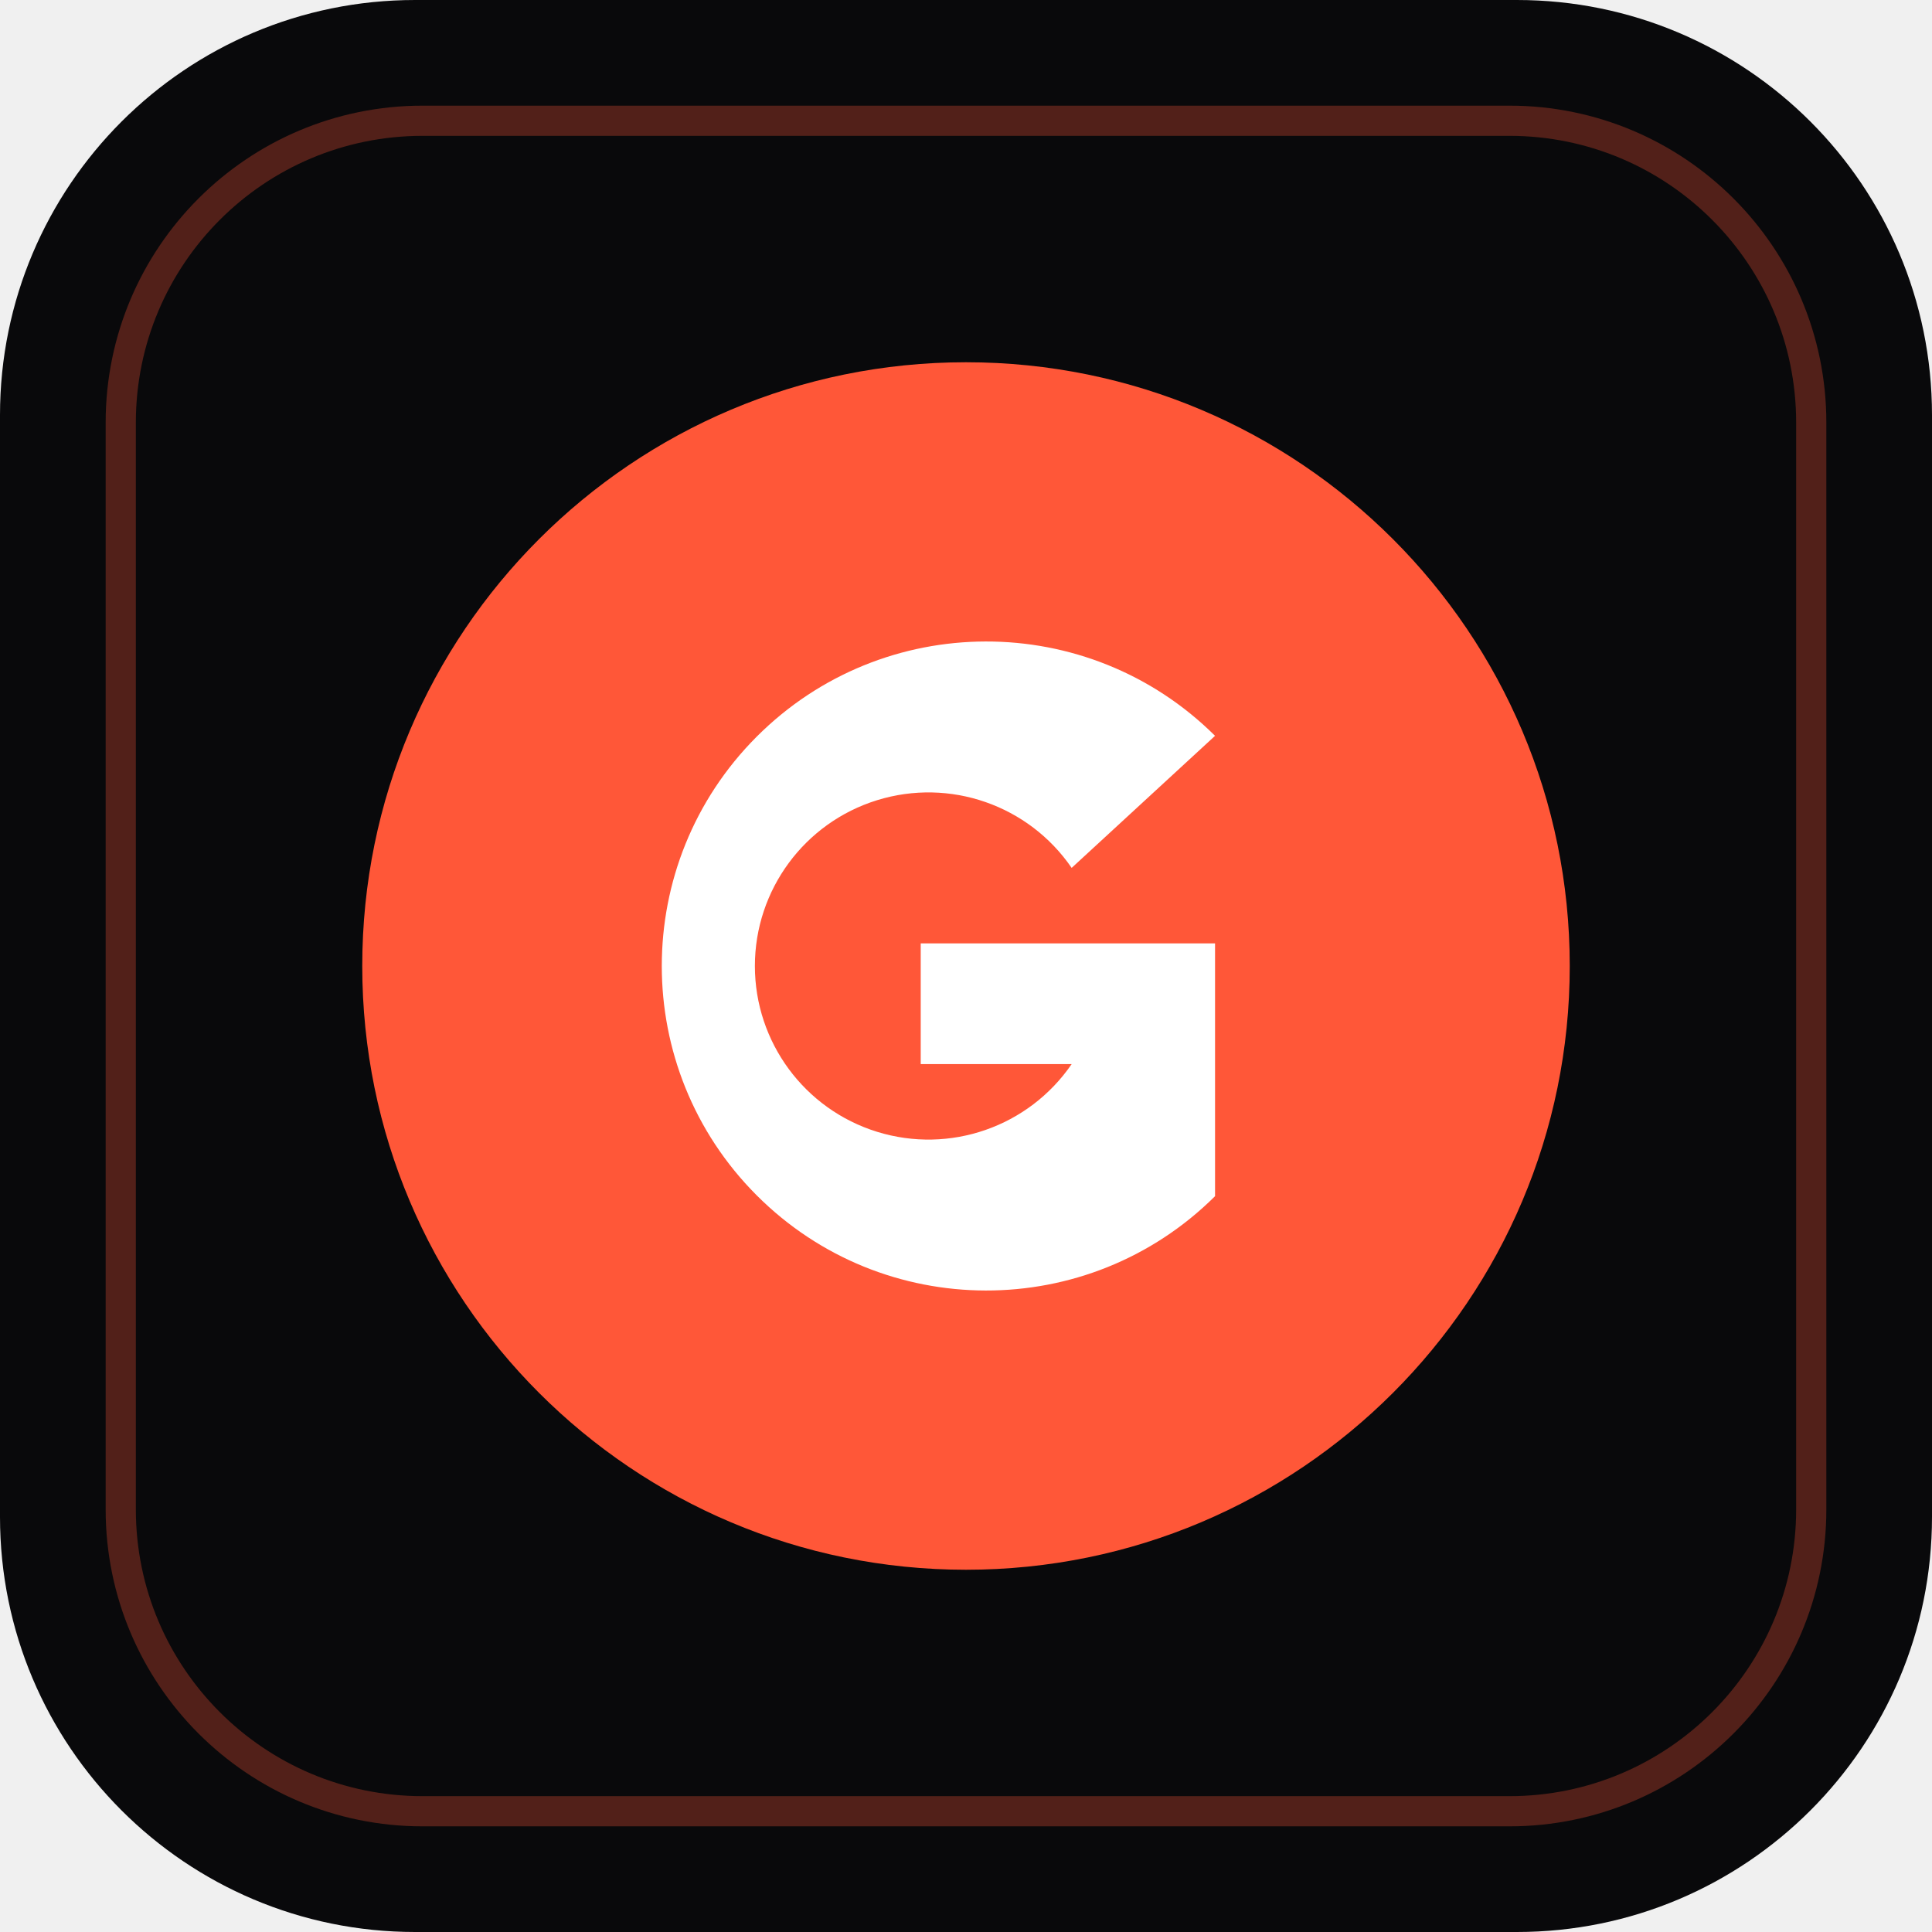
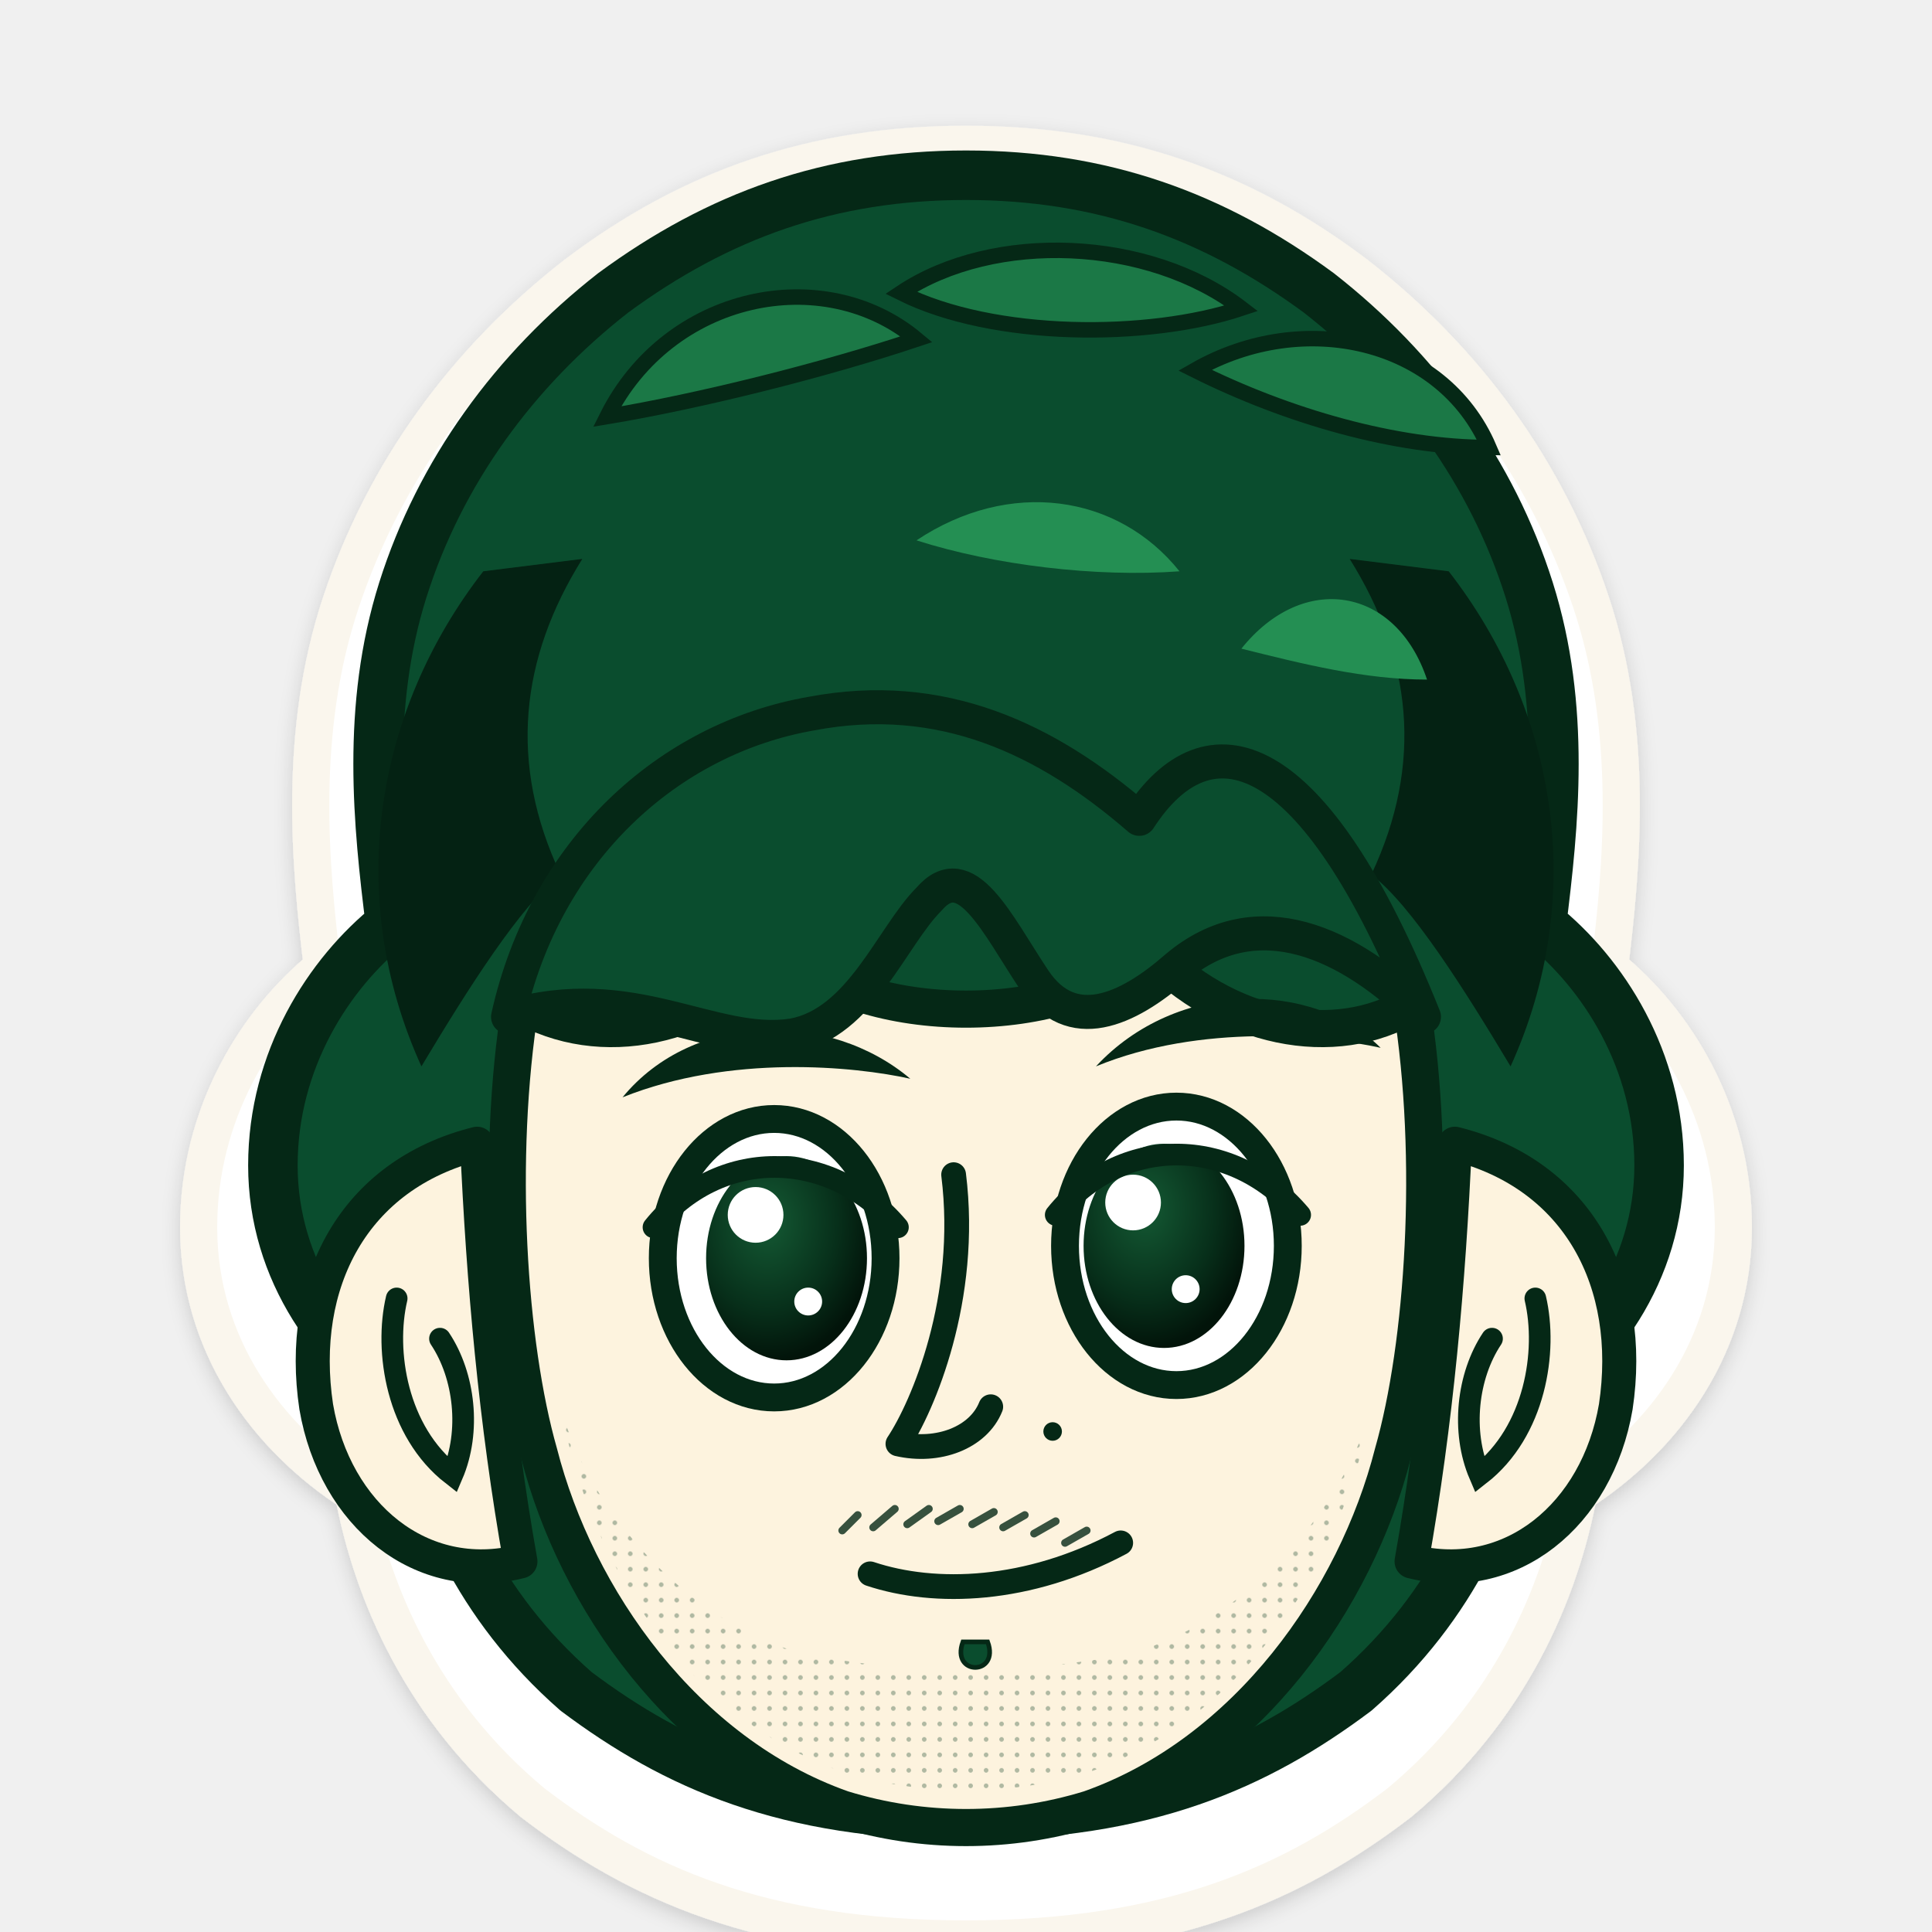
<svg xmlns="http://www.w3.org/2000/svg" viewBox="0 0 512 512" width="512" height="512">
-   <rect width="512" height="512" rx="110" fill="#09090b" />
-   <rect x="32" y="32" width="448" height="448" rx="80" fill="none" stroke="#FF5738" stroke-width="8" opacity="0.3" />
-   <circle cx="256" cy="256" r="160" fill="#FF5738" />
-   <path d="M 322 195 A 86 86 0 1 0 322 317 L 322 250 L 244 250 L 244 282 L 284 282 A 46 46 0 1 1 284 230 Z" fill="#ffffff" />
+   <defs>
+     <pattern id="stipple" x="0" y="0" width="5" height="5" patternUnits="userSpaceOnUse">
+       <circle cx="2.5" cy="2.5" r="0.75" fill="#0A3C23" opacity="0.32" />
+     </pattern>
+     <radialGradient id="irisGrad" cx="38%" cy="32%" r="68%">
+       <stop offset="0%" stop-color="#145A34" />
+       <stop offset="65%" stop-color="#072F1A" />
+       <stop offset="100%" stop-color="#02140A" />
+     </radialGradient>
+     <filter id="softGlow" x="-10%" y="-10%" width="120%" height="120%">
+       <feDropShadow dx="0" dy="2" stdDeviation="3" flood-color="#000000" flood-opacity="0.15" />
+     </filter>
+   </defs>
+   <g id="mascot-root" transform="translate(256, 258) scale(0.82) translate(-256, -280)">
+     <path d="       M 256, 12       C 305, 12 345, 26 382, 54       C 418, 82 444, 118 458, 160       C 472, 202 468, 245 464, 278       C 485, 295 504, 325 504, 362       C 504, 400 482, 430 454, 448       C 448, 480 432, 518 396, 548       C 362, 574 322, 592 256, 592       C 190, 592 150, 574 116, 548       C 80, 518 64, 480 58, 448       C 30, 430 8, 400 8, 362       C 8, 325 27, 295 48, 278       C 44, 245 40, 202 54, 160       C 68, 118 94, 82 130, 54       C 167, 26 207, 12 256, 12 Z" fill="#FFFFFF" stroke="#FAF6ED" stroke-width="12" stroke-linejoin="round" filter="url(#softGlow)" />
+     <path d="       M 256, 22       C 300, 22 336, 35 370, 60       C 402, 85 426, 118 438, 156       C 450, 194 446, 232 442, 264       C 462, 280 480, 308 480, 342       C 480, 376 460, 404 434, 420       C 428, 450 414, 484 382, 512       C 350, 536 314, 552 256, 552       C 198, 552 162, 536 130, 512       C 98, 484 84, 450 78, 420       C 52, 404 32, 376 32, 342       C 32, 308 50, 280 70, 264       C 66, 232 62, 194 74, 156       C 86, 118 110, 85 142, 60       C 176, 35 212, 22 256, 22 Z" fill="#0A4D2E" stroke="#052816" stroke-width="16" stroke-linejoin="round" />
+     <path d="M 100, 150 C 65, 195 55, 255 80, 310 C 95, 285 112, 258 125, 248 C 108, 212 112, 178 132, 146 Z" fill="#042213" />
+     <path d="M 412, 150 C 447, 195 457, 255 432, 310 C 417, 285 400, 258 387, 248 C 404, 212 400, 178 380, 146 Z" fill="#042213" />
+     <path d="M 98, 335 C 58, 345 40, 380 46, 420 C 52, 455 80, 478 112, 470 C 104, 425 100, 380 98, 335 Z" fill="#FDF3DE" stroke="#052816" stroke-width="11" stroke-linejoin="round" />
+     <path d="M 72, 385 C 68, 402 72, 428 90, 442 C 96, 428 94, 410 86, 398" fill="none" stroke="#052816" stroke-width="7" stroke-linecap="round" />
+     <path d="M 414, 335 C 454, 345 472, 380 466, 420 C 460, 455 432, 478 400, 470 C 408, 425 412, 380 414, 335 Z" fill="#FDF3DE" stroke="#052816" stroke-width="11" stroke-linejoin="round" />
+     <path d="M 440, 385 C 444, 402 440, 428 422, 442 C 416, 428 418, 410 426, 398" fill="none" stroke="#052816" stroke-width="7" stroke-linecap="round" />
+     <path d="       M 112, 290       C 104, 340 108, 400 118, 435       C 130, 482 165, 532 216, 550       C 242, 558 270, 558 296, 550       C 347, 532 382, 482 394, 435       C 404, 400 408, 340 400, 290       C 375, 305 340, 298 315, 272       C 290, 298 222, 298 197, 272       C 172, 298 138, 305 112, 290 Z" fill="#FDF3DE" stroke="#052816" stroke-width="12" stroke-linejoin="round" />
+     <path d="       M 125, 420       C 134, 470 165, 520 216, 538       C 242, 546 270, 546 296, 538       C 347, 520 378, 470 387, 420       C 378, 455 340, 498 296, 502       C 270, 506 242, 506 216, 502       C 172, 498 134, 455 125, 420 Z" fill="url(#stipple)" />
+     <path d="       M 108, 294       C 120, 240 160, 204 206, 196       C 248, 188 282, 204 312, 230       C 334, 196 368, 204 404, 294       C 380, 270 350, 256 324, 278       C 308, 292 290, 300 278, 282       C 266, 264 256, 242 244, 256       C 232, 268 222, 296 200, 300       C 174, 304 148, 282 108, 294 Z" fill="#0A4D2E" stroke="#052816" stroke-width="11" stroke-linejoin="round" />
+     <path d="M 140, 100 C 160, 60 210, 50 240, 75 C 210, 85 170, 95 140, 100 Z" fill="#1B7846" stroke="#052816" stroke-width="5" />
+     <path d="M 235, 60 C 265, 40 315, 42 345, 65 C 315, 75 265, 75 235, 60 Z" fill="#1B7846" stroke="#052816" stroke-width="5" />
+     <path d="M 330, 85 C 365, 65 410, 75 425, 110 C 395, 110 360, 100 330, 85 Z" fill="#1B7846" stroke="#052816" stroke-width="5" />
+     <path d="M 345, 175 C 365, 150 395, 155 405, 185 C 385, 185 365, 180 345, 175 Z" fill="#248F53" />
+     <path d="M 240, 140 C 270, 120 305, 125 325, 150 C 298, 152 265, 148 240, 140 Z" fill="#248F53" />
+     <path d="M 145, 320 C 168, 292 212, 292 238, 314 C 220, 310 180, 306 145, 320 Z" fill="#052816" />
+     <path d="M 298, 310 C 324, 282 368, 282 390, 304 C 372, 300 332, 296 298, 310 Z" fill="#052816" />
+     <g id="eye-left">
+       <ellipse cx="194" cy="372" rx="36" ry="45" fill="#FFFFFF" stroke="#052816" stroke-width="9" />
+       <ellipse cx="198" cy="372" rx="26" ry="33" fill="url(#irisGrad)" />
+       <circle cx="188" cy="358" r="9" fill="#FFFFFF" />
+       <circle cx="205" cy="386" r="4.5" fill="#FFFFFF" />
+       <path d="M 155, 362 C 176, 336 212, 336 234, 362" fill="none" stroke="#052816" stroke-width="7" stroke-linecap="round" />
+     </g>
+     <g id="eye-right">
+       <ellipse cx="324" cy="368" rx="36" ry="45" fill="#FFFFFF" stroke="#052816" stroke-width="9" />
+       <ellipse cx="320" cy="368" rx="26" ry="33" fill="url(#irisGrad)" />
+       <circle cx="310" cy="354" r="9" fill="#FFFFFF" />
+       <circle cx="327" cy="382" r="4.5" fill="#FFFFFF" />
+       <path d="M 285, 358 C 306, 332 342, 332 364, 358" fill="none" stroke="#052816" stroke-width="7" stroke-linecap="round" />
+     </g>
+     <path d="M 252, 345 C 257, 385 242, 420 234, 432 C 247, 435 260, 430 264, 420" fill="none" stroke="#052816" stroke-width="8" stroke-linecap="round" stroke-linejoin="round" />
+     <circle cx="284" cy="428" r="3" fill="#052816" />
+     <g id="mustache-stubble" stroke="#052816" stroke-width="2.5" stroke-linecap="round" opacity="0.8">
+       <line x1="216" y1="460" x2="221" y2="455" />
+       <line x1="226" y1="459" x2="233" y2="453" />
+       <line x1="237" y1="458" x2="244" y2="453" />
+       <line x1="247" y1="457" x2="254" y2="453" />
+       <line x1="258" y1="458" x2="265" y2="454" />
+       <line x1="268" y1="459" x2="275" y2="455" />
+       <line x1="278" y1="461" x2="285" y2="457" />
+       <line x1="288" y1="464" x2="295" y2="460" />
+     </g>
+     <path d="M 225, 474 C 246, 481 276, 480 306, 464" fill="none" stroke="#052816" stroke-width="8" stroke-linecap="round" />
+     <path d="M 255, 496 C 251, 507 267, 507 263, 496 Z" fill="#0A4D2E" stroke="#052816" stroke-width="1.5" />
+   </g>
</svg>
